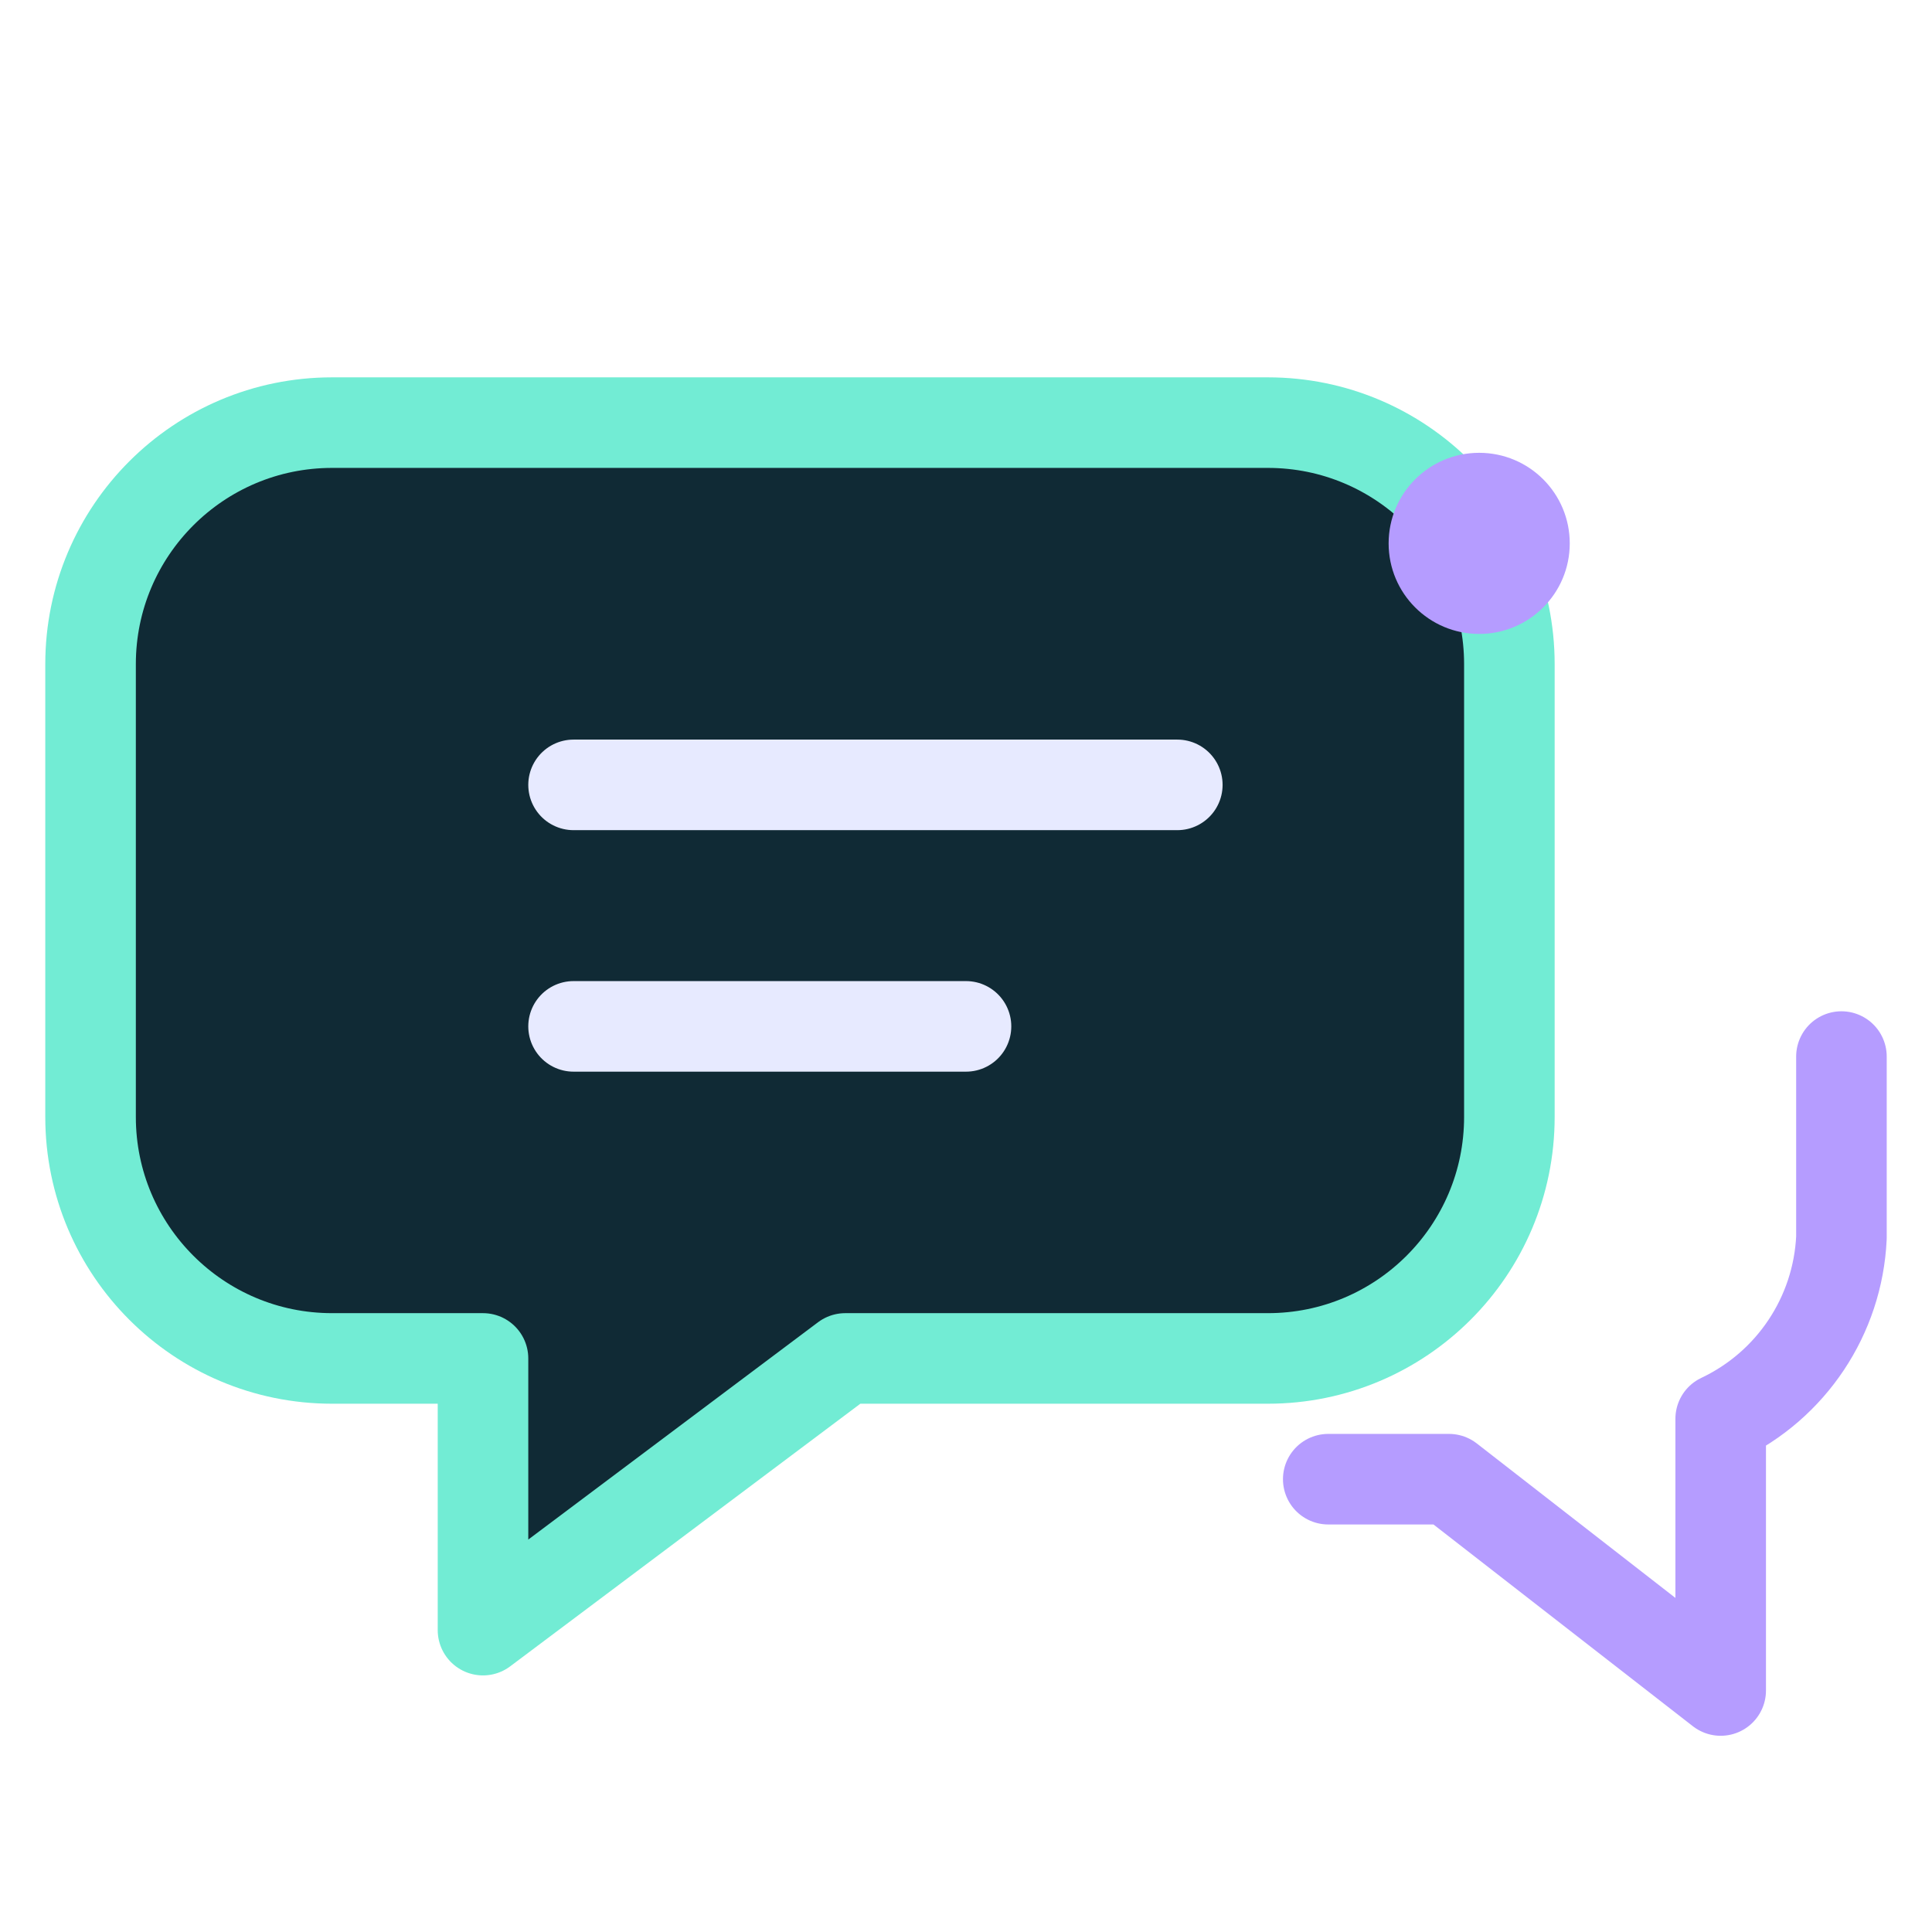
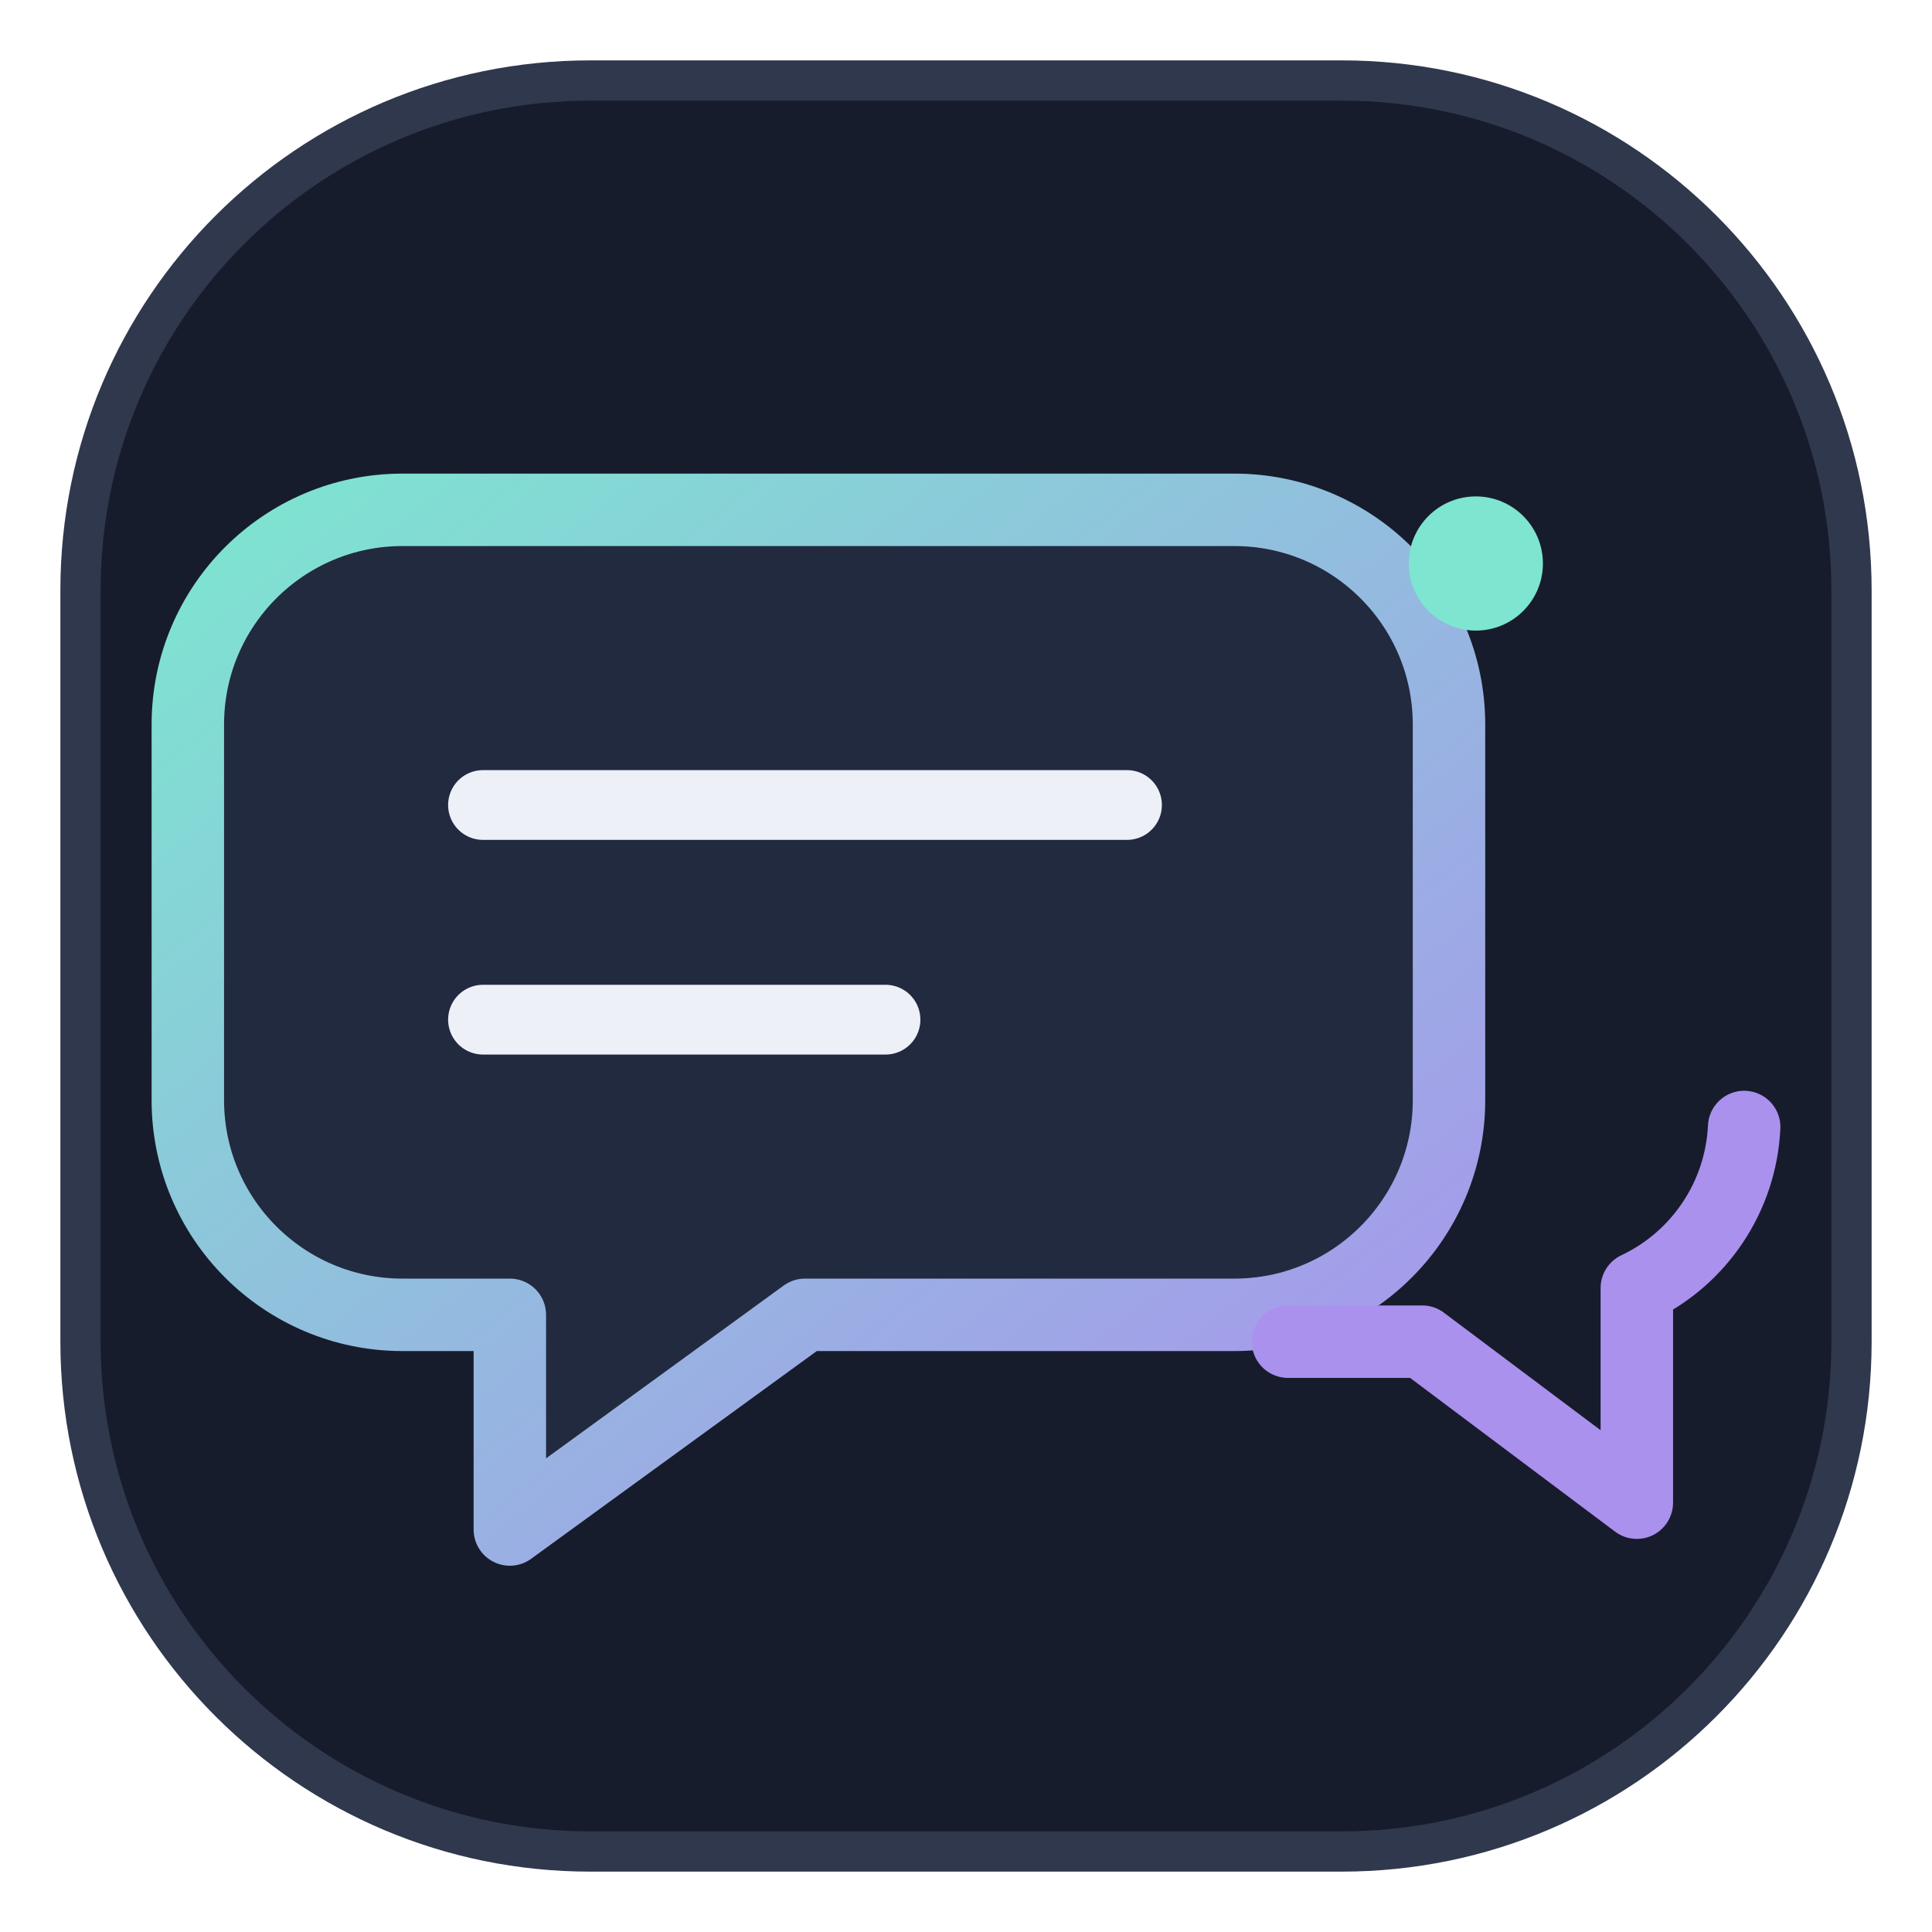
- <svg xmlns="http://www.w3.org/2000/svg" viewBox="0 0 64 64" role="img" aria-labelledby="title">
-   <path d="M11 14h31a8 8 0 0 1 8 8v15a8 8 0 0 1-8 8H28L16 54v-9h-5a8 8 0 0 1-8-8V22a8 8 0 0 1 8-8Z" fill="#102a35" stroke="#72ecd4" stroke-width="3" stroke-linejoin="round" />
-   <path d="M19 26h20M19 34h13" fill="none" stroke="#e7eaff" stroke-width="3" stroke-linecap="round" />
-   <path d="M44 49h4l9 7v-9a7 7 0 0 0 4-6v-6" fill="none" stroke="#b59cff" stroke-width="3" stroke-linecap="round" stroke-linejoin="round" />
-   <circle cx="49" cy="18" r="3" fill="#b59cff" />
+ <svg xmlns="http://www.w3.org/2000/svg" viewBox="0 0 72 72" role="img" aria-labelledby="title">
+   <defs>
+     <linearGradient id="stroke" x1="0" y1="0" x2="1" y2="1">
+       <stop stop-color="#7de5d0" />
+       <stop offset="1" stop-color="#aa91ee" />
+     </linearGradient>
+   </defs>
+   <rect x="3" y="3" width="66" height="66" rx="19" fill="#171c2c" stroke="#30384d" stroke-width="1.5" />
+   <path d="M15 19h31a8 8 0 0 1 8 8v14a8 8 0 0 1-8 8H30l-11 8v-8h-4a8 8 0 0 1-8-8V27a8 8 0 0 1 8-8z" fill="#222a40" stroke="url(#stroke)" stroke-width="2.7" stroke-linejoin="round" />
+   <path d="M18 30h24M18 38h15" stroke="#edf0f7" stroke-width="2.6" stroke-linecap="round" />
+   <path d="M48 50h5l8 6v-8a7 7 0 0 0 4-6" fill="none" stroke="#aa91ee" stroke-width="2.7" stroke-linecap="round" stroke-linejoin="round" />
+   <circle cx="55" cy="21" r="2.5" fill="#7de5d0" />
</svg>
